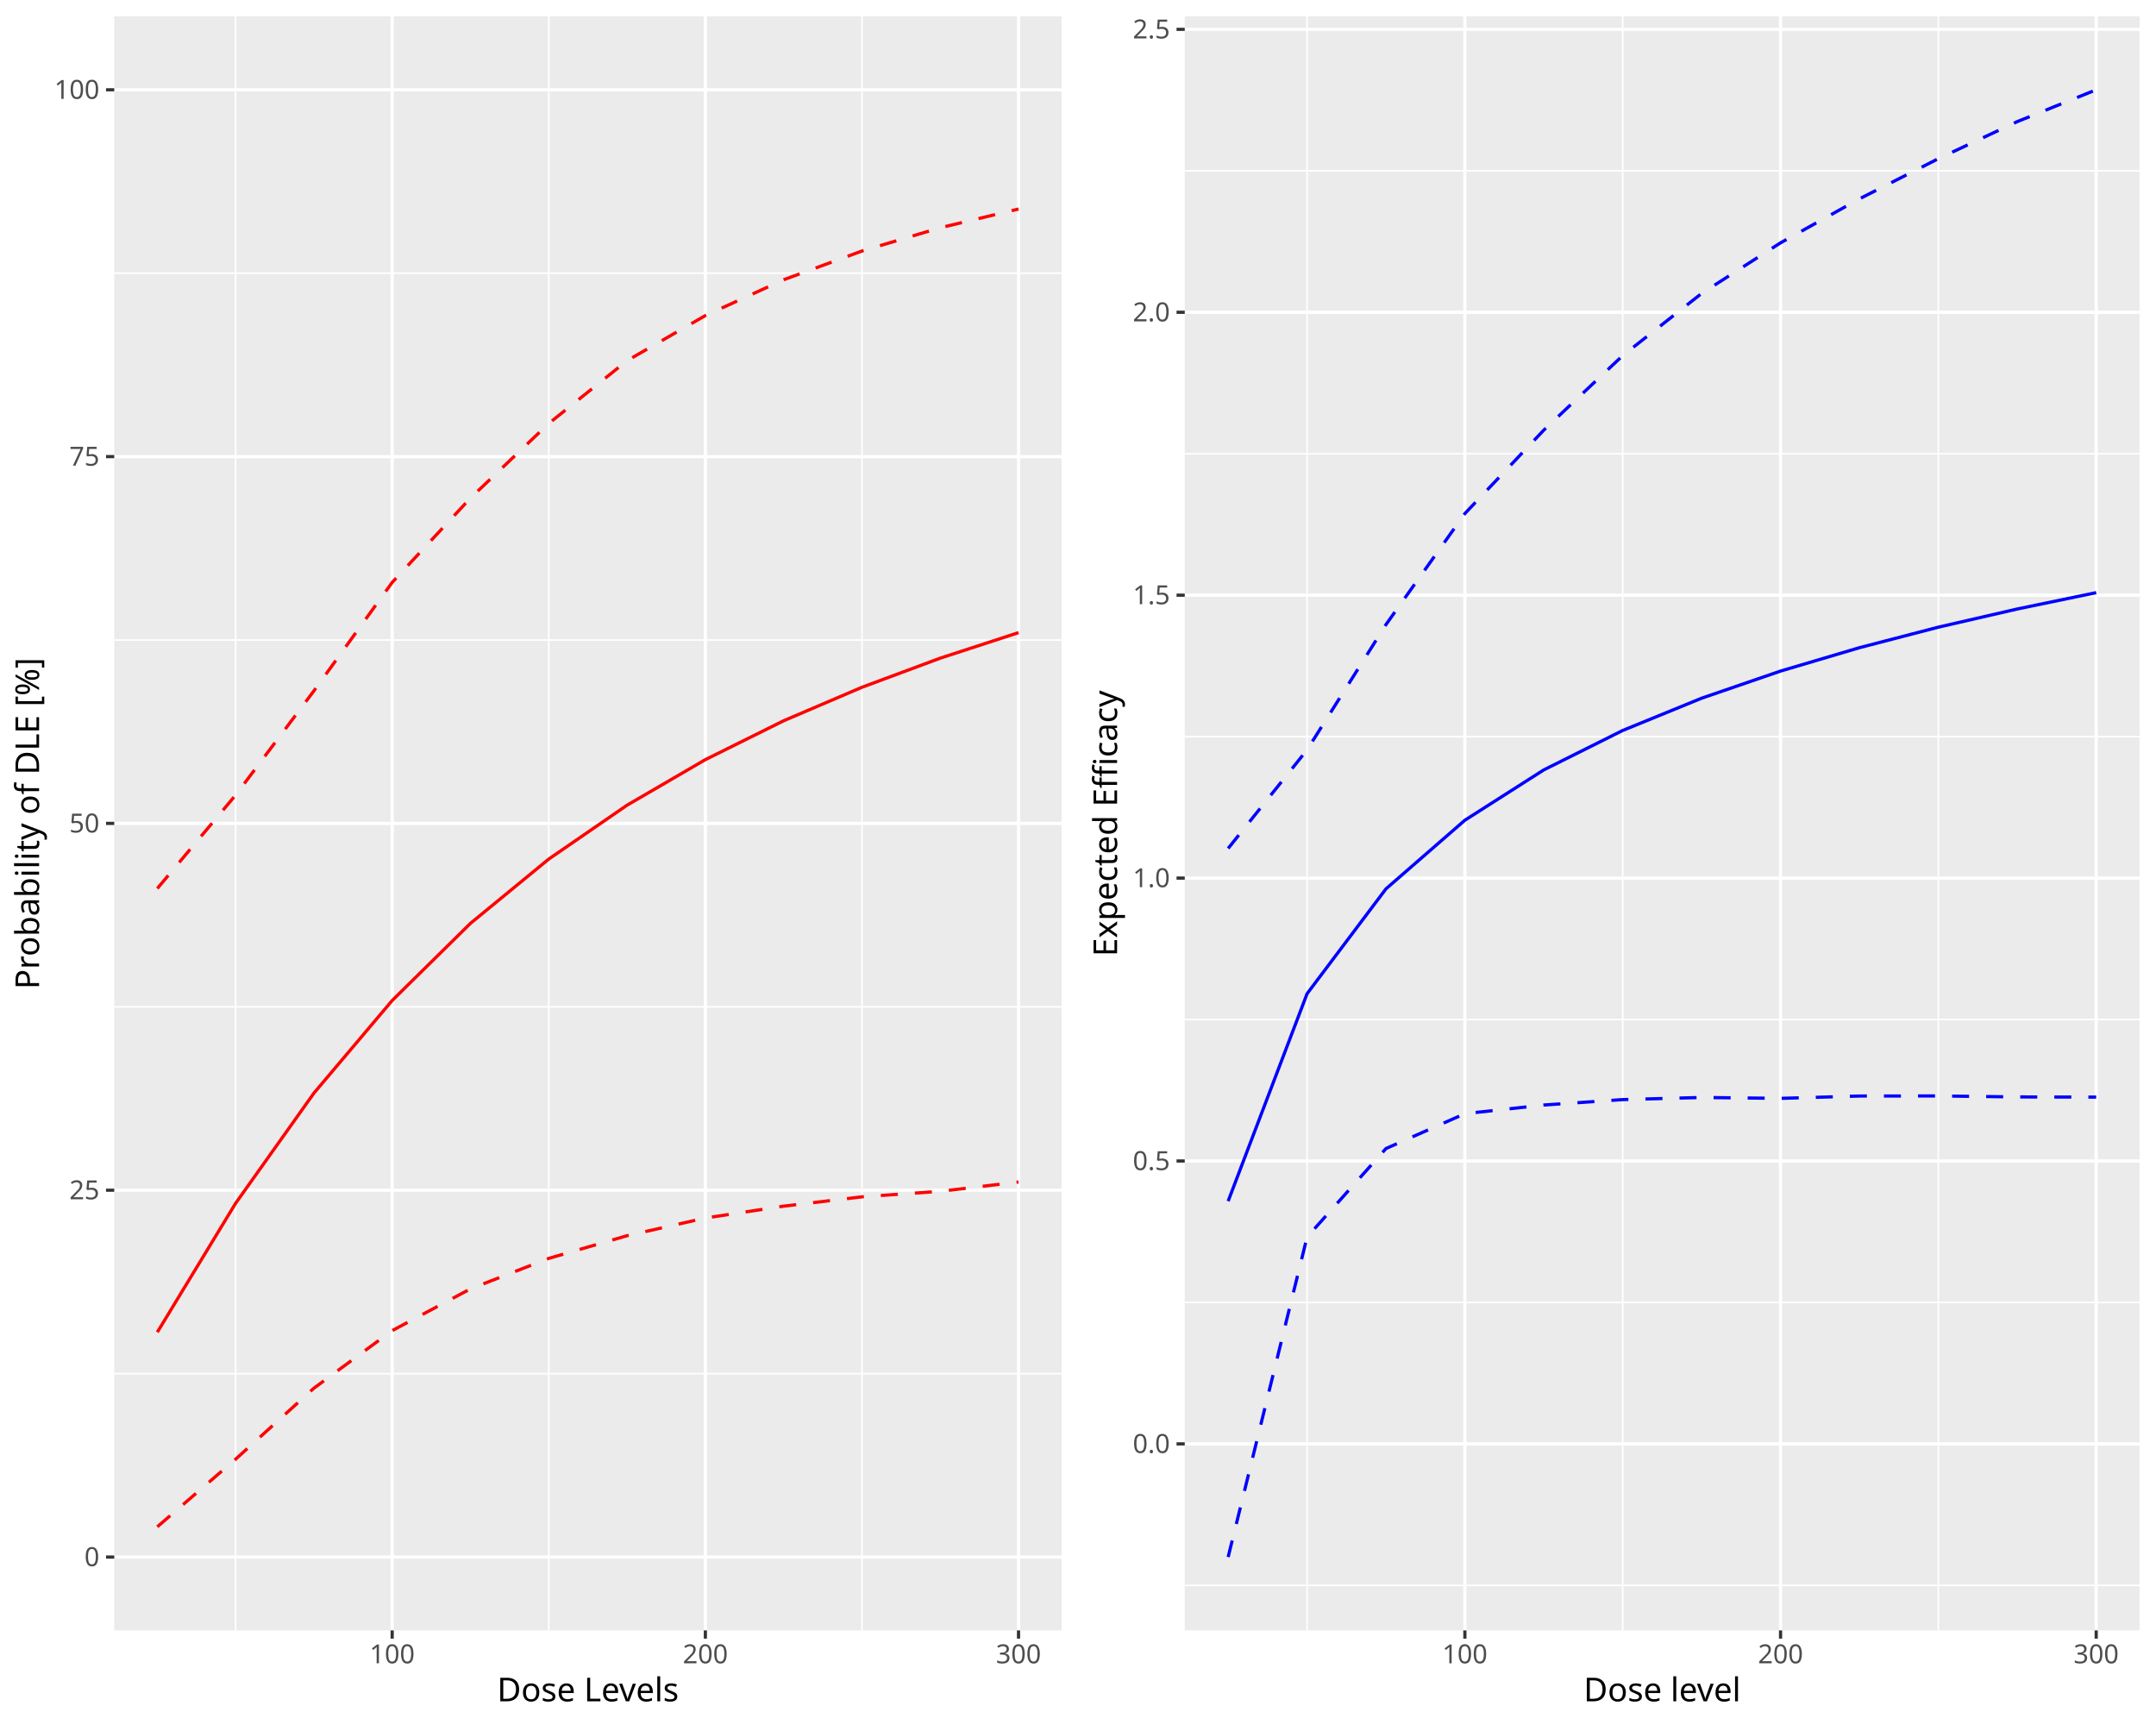
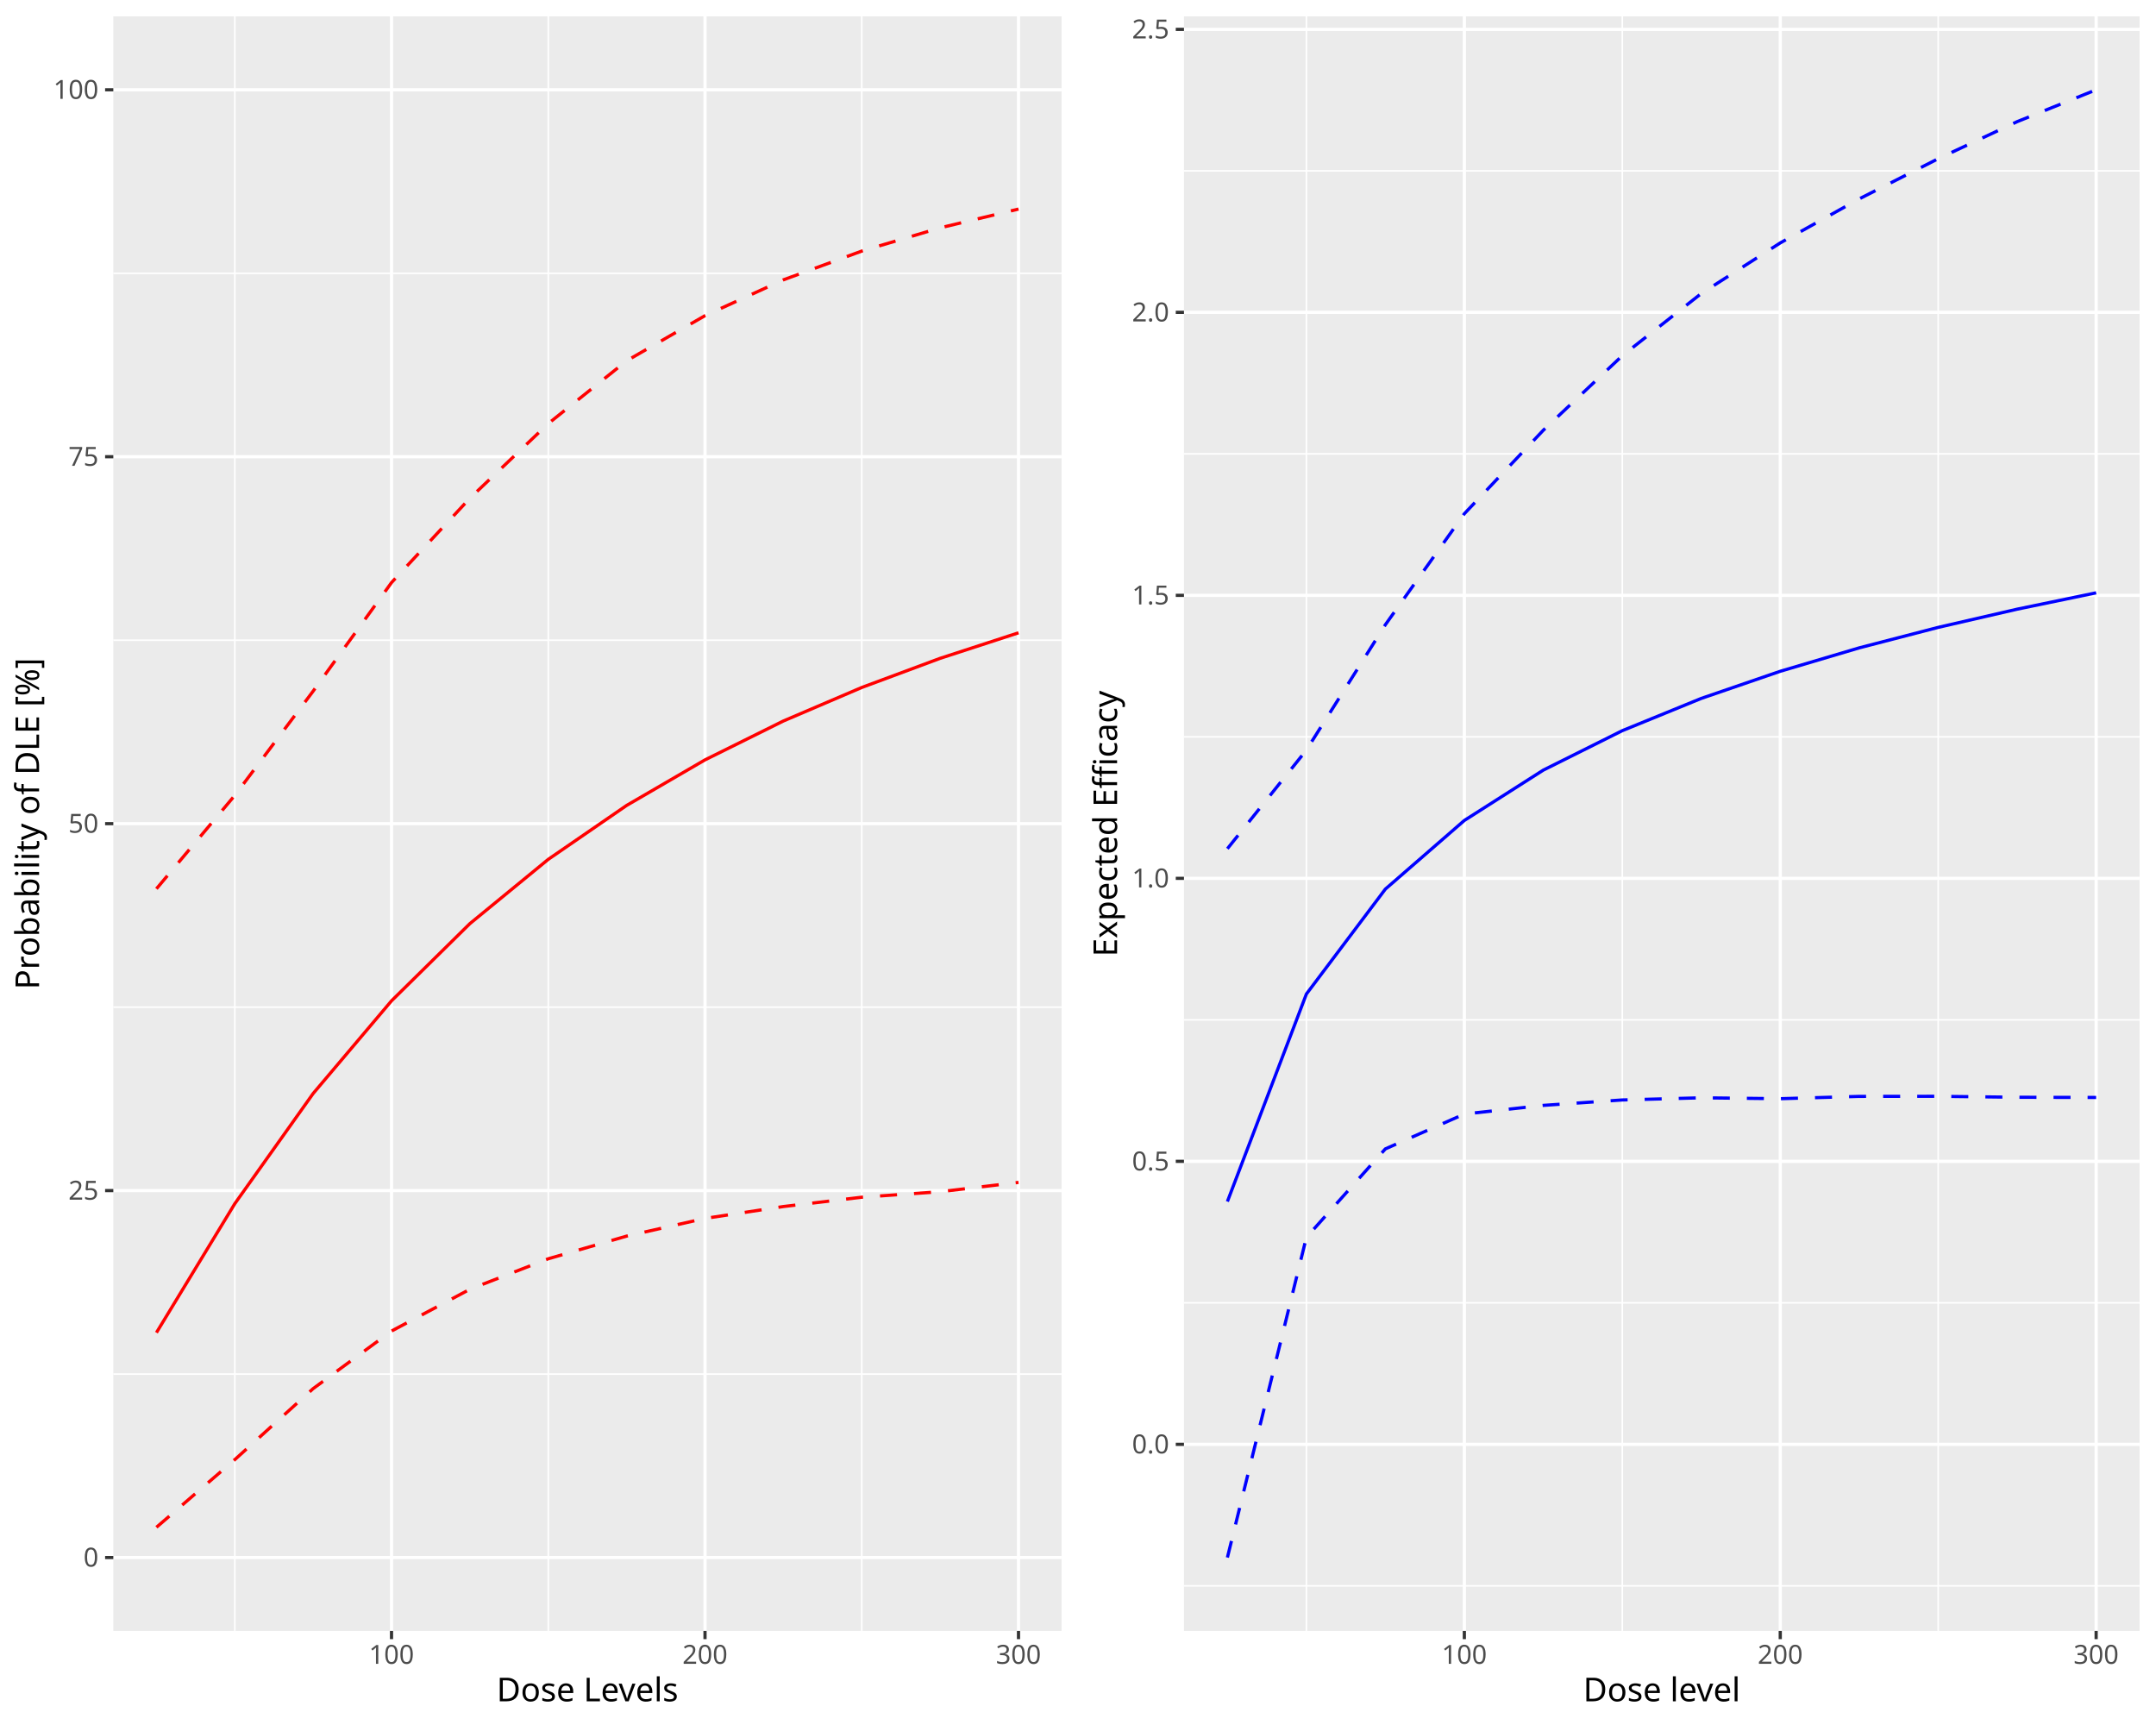
<svg xmlns="http://www.w3.org/2000/svg" class="svglite" data-engine-version="2.0" width="720.00pt" height="576.00pt" viewBox="0 0 720.00 576.00">
  <defs>
    <style type="text/css">
    .svglite line, .svglite polyline, .svglite polygon, .svglite path, .svglite rect, .svglite circle {
      fill: none;
      stroke: #000000;
      stroke-linecap: round;
      stroke-linejoin: round;
      stroke-miterlimit: 10.00;
    }
  </style>
  </defs>
  <rect width="100%" height="100%" style="stroke: none; fill: #FFFFFF;" />
  <defs>
    <clipPath id="cpMC4wMHw3MjAuMDB8MC4wMHw1NzYuMDA=">
      <rect x="0.00" y="0.00" width="720.00" height="576.00" />
    </clipPath>
  </defs>
  <g clip-path="url(#cpMC4wMHw3MjAuMDB8MC4wMHw1NzYuMDA=)">
</g>
  <defs>
    <clipPath id="cpMC4wMHwzNjAuMDB8MC4wMHw1NzYuMDA=">
-       <rect x="0.00" y="0.00" width="360.00" height="576.00" />
+       <rect x="0" y="0.00" width="360.00" height="576.00" />
    </clipPath>
  </defs>
  <g clip-path="url(#cpMC4wMHwzNjAuMDB8MC4wMHw1NzYuMDA=)">
-     <rect x="0.00" y="0.00" width="360.00" height="576.00" style="stroke-width: 1.07; stroke: #FFFFFF; fill: #FFFFFF;" />
+     <rect x="0" y="0.00" width="360.00" height="576.00" style="stroke-width: 1.07; stroke: #FFFFFF; fill: #FFFFFF;" />
  </g>
  <g clip-path="url(#cpMC4wMHw3MjAuMDB8MC4wMHw1NzYuMDA=)">
</g>
  <defs>
-     <clipPath id="cpMzguMTV8MzU0LjUyfDUuNDh8NTQ0LjQy">
-       <rect x="38.15" y="5.48" width="316.37" height="538.94" />
+     <clipPath id="cpMzcuODR8MzU0LjUyfDUuNDh8NTQ0LjU5">
+       <rect x="37.84" y="5.48" width="316.68" height="539.11" />
    </clipPath>
  </defs>
-   <g clip-path="url(#cpMzguMTV8MzU0LjUyfDUuNDh8NTQ0LjQy)">
-     <rect x="38.15" y="5.48" width="316.37" height="538.94" style="stroke-width: 1.07; stroke: none; fill: #EBEBEB;" />
-     <polyline points="38.15,458.68 354.52,458.68 " style="stroke-width: 0.53; stroke: #FFFFFF; stroke-linecap: butt;" />
-     <polyline points="38.15,336.19 354.52,336.19 " style="stroke-width: 0.53; stroke: #FFFFFF; stroke-linecap: butt;" />
-     <polyline points="38.15,213.71 354.52,213.71 " style="stroke-width: 0.53; stroke: #FFFFFF; stroke-linecap: butt;" />
-     <polyline points="38.15,91.22 354.52,91.22 " style="stroke-width: 0.53; stroke: #FFFFFF; stroke-linecap: butt;" />
-     <polyline points="78.68,544.42 78.68,5.48 " style="stroke-width: 0.53; stroke: #FFFFFF; stroke-linecap: butt;" />
-     <polyline points="183.26,544.42 183.26,5.48 " style="stroke-width: 0.53; stroke: #FFFFFF; stroke-linecap: butt;" />
-     <polyline points="287.85,544.42 287.85,5.48 " style="stroke-width: 0.53; stroke: #FFFFFF; stroke-linecap: butt;" />
-     <polyline points="38.15,519.92 354.52,519.92 " style="stroke-width: 1.07; stroke: #FFFFFF; stroke-linecap: butt;" />
-     <polyline points="38.15,397.43 354.52,397.43 " style="stroke-width: 1.07; stroke: #FFFFFF; stroke-linecap: butt;" />
-     <polyline points="38.15,274.95 354.52,274.95 " style="stroke-width: 1.07; stroke: #FFFFFF; stroke-linecap: butt;" />
-     <polyline points="38.15,152.46 354.52,152.46 " style="stroke-width: 1.07; stroke: #FFFFFF; stroke-linecap: butt;" />
-     <polyline points="38.15,29.98 354.52,29.98 " style="stroke-width: 1.07; stroke: #FFFFFF; stroke-linecap: butt;" />
-     <polyline points="130.97,544.42 130.97,5.48 " style="stroke-width: 1.07; stroke: #FFFFFF; stroke-linecap: butt;" />
-     <polyline points="235.56,544.42 235.56,5.48 " style="stroke-width: 1.07; stroke: #FFFFFF; stroke-linecap: butt;" />
-     <polyline points="340.14,544.42 340.14,5.48 " style="stroke-width: 1.07; stroke: #FFFFFF; stroke-linecap: butt;" />
-     <polyline points="52.53,509.82 78.68,487.24 104.83,463.53 130.97,444.31 157.12,430.36 183.26,420.19 209.41,412.62 235.56,406.71 261.70,402.75 287.85,399.64 313.99,397.80 340.14,394.69 " style="stroke-width: 1.07; stroke: #FF0000; stroke-dasharray: 5.69,5.69; stroke-linecap: butt;" />
-     <polyline points="52.53,444.85 78.68,401.80 104.83,365.01 130.97,334.08 157.12,308.31 183.26,286.85 209.41,268.86 235.56,253.65 261.70,240.67 287.85,229.49 313.99,219.77 340.14,211.24 " style="stroke-width: 1.07; stroke: #FF0000; stroke-linecap: butt;" />
-     <polyline points="52.53,296.69 78.68,265.50 104.83,230.69 130.97,194.47 157.12,166.30 183.26,141.40 209.41,120.43 235.56,105.37 261.70,93.41 287.85,83.82 313.99,76.05 340.14,69.79 " style="stroke-width: 1.07; stroke: #FF0000; stroke-dasharray: 5.69,5.69; stroke-linecap: butt;" />
+   <g clip-path="url(#cpMzcuODR8MzU0LjUyfDUuNDh8NTQ0LjU5)">
+     <rect x="37.84" y="5.48" width="316.68" height="539.11" style="stroke-width: 1.07; stroke: none; fill: #EBEBEB;" />
+     <polyline points="37.84,458.82 354.52,458.82 " style="stroke-width: 0.53; stroke: #FFFFFF; stroke-linecap: butt;" />
+     <polyline points="37.84,336.30 354.52,336.30 " style="stroke-width: 0.53; stroke: #FFFFFF; stroke-linecap: butt;" />
+     <polyline points="37.84,213.77 354.52,213.77 " style="stroke-width: 0.53; stroke: #FFFFFF; stroke-linecap: butt;" />
+     <polyline points="37.84,91.25 354.52,91.25 " style="stroke-width: 0.53; stroke: #FFFFFF; stroke-linecap: butt;" />
+     <polyline points="78.41,544.59 78.41,5.48 " style="stroke-width: 0.53; stroke: #FFFFFF; stroke-linecap: butt;" />
+     <polyline points="183.10,544.59 183.10,5.48 " style="stroke-width: 0.53; stroke: #FFFFFF; stroke-linecap: butt;" />
+     <polyline points="287.78,544.59 287.78,5.48 " style="stroke-width: 0.53; stroke: #FFFFFF; stroke-linecap: butt;" />
+     <polyline points="37.84,520.08 354.52,520.08 " style="stroke-width: 1.07; stroke: #FFFFFF; stroke-linecap: butt;" />
+     <polyline points="37.84,397.56 354.52,397.56 " style="stroke-width: 1.07; stroke: #FFFFFF; stroke-linecap: butt;" />
+     <polyline points="37.84,275.03 354.52,275.03 " style="stroke-width: 1.07; stroke: #FFFFFF; stroke-linecap: butt;" />
+     <polyline points="37.84,152.51 354.52,152.51 " style="stroke-width: 1.07; stroke: #FFFFFF; stroke-linecap: butt;" />
+     <polyline points="37.84,29.98 354.52,29.98 " style="stroke-width: 1.07; stroke: #FFFFFF; stroke-linecap: butt;" />
+     <polyline points="130.75,544.59 130.75,5.48 " style="stroke-width: 1.07; stroke: #FFFFFF; stroke-linecap: butt;" />
+     <polyline points="235.44,544.59 235.44,5.48 " style="stroke-width: 1.07; stroke: #FFFFFF; stroke-linecap: butt;" />
+     <polyline points="340.13,544.59 340.13,5.48 " style="stroke-width: 1.07; stroke: #FFFFFF; stroke-linecap: butt;" />
+     <polyline points="52.24,509.98 78.41,487.39 104.58,463.67 130.75,444.45 156.92,430.50 183.10,420.32 209.27,412.75 235.44,406.84 261.61,402.88 287.78,399.77 313.95,397.93 340.13,394.82 " style="stroke-width: 1.07; stroke: #FF0000; stroke-dasharray: 5.69,5.69; stroke-linecap: butt;" />
+     <polyline points="52.24,444.99 78.41,401.93 104.58,365.13 130.75,334.19 156.92,308.41 183.10,286.94 209.27,268.94 235.44,253.73 261.61,240.75 287.78,229.56 313.95,219.83 340.13,211.30 " style="stroke-width: 1.07; stroke: #FF0000; stroke-linecap: butt;" />
+     <polyline points="52.24,296.78 78.41,265.59 104.58,230.77 130.75,194.53 156.92,166.36 183.10,141.44 209.27,120.47 235.44,105.40 261.61,93.44 287.78,83.84 313.95,76.08 340.13,69.81 " style="stroke-width: 1.07; stroke: #FF0000; stroke-dasharray: 5.69,5.69; stroke-linecap: butt;" />
  </g>
  <g clip-path="url(#cpMC4wMHw3MjAuMDB8MC4wMHw1NzYuMDA=)">
-     <text x="33.22" y="522.95" text-anchor="end" style="font-size: 8.80px; fill: #4D4D4D; font-family: sans;" textLength="4.89px" lengthAdjust="spacingAndGlyphs">0</text>
-     <text x="33.22" y="400.46" text-anchor="end" style="font-size: 8.80px; fill: #4D4D4D; font-family: sans;" textLength="9.79px" lengthAdjust="spacingAndGlyphs">25</text>
-     <text x="33.22" y="277.98" text-anchor="end" style="font-size: 8.80px; fill: #4D4D4D; font-family: sans;" textLength="9.79px" lengthAdjust="spacingAndGlyphs">50</text>
-     <text x="33.22" y="155.49" text-anchor="end" style="font-size: 8.80px; fill: #4D4D4D; font-family: sans;" textLength="9.79px" lengthAdjust="spacingAndGlyphs">75</text>
-     <text x="33.22" y="33.00" text-anchor="end" style="font-size: 8.80px; fill: #4D4D4D; font-family: sans;" textLength="14.68px" lengthAdjust="spacingAndGlyphs">100</text>
-     <polyline points="35.41,519.92 38.15,519.92 " style="stroke-width: 1.07; stroke: #333333; stroke-linecap: butt;" />
-     <polyline points="35.41,397.43 38.15,397.43 " style="stroke-width: 1.07; stroke: #333333; stroke-linecap: butt;" />
-     <polyline points="35.41,274.95 38.15,274.95 " style="stroke-width: 1.07; stroke: #333333; stroke-linecap: butt;" />
-     <polyline points="35.41,152.46 38.15,152.46 " style="stroke-width: 1.07; stroke: #333333; stroke-linecap: butt;" />
-     <polyline points="35.41,29.98 38.15,29.98 " style="stroke-width: 1.07; stroke: #333333; stroke-linecap: butt;" />
-     <polyline points="130.97,547.16 130.97,544.42 " style="stroke-width: 1.07; stroke: #333333; stroke-linecap: butt;" />
-     <polyline points="235.56,547.16 235.56,544.42 " style="stroke-width: 1.07; stroke: #333333; stroke-linecap: butt;" />
-     <polyline points="340.14,547.16 340.14,544.42 " style="stroke-width: 1.07; stroke: #333333; stroke-linecap: butt;" />
-     <text x="130.97" y="555.40" text-anchor="middle" style="font-size: 8.80px; fill: #4D4D4D; font-family: sans;" textLength="14.68px" lengthAdjust="spacingAndGlyphs">100</text>
-     <text x="235.56" y="555.40" text-anchor="middle" style="font-size: 8.80px; fill: #4D4D4D; font-family: sans;" textLength="14.68px" lengthAdjust="spacingAndGlyphs">200</text>
-     <text x="340.14" y="555.40" text-anchor="middle" style="font-size: 8.80px; fill: #4D4D4D; font-family: sans;" textLength="14.68px" lengthAdjust="spacingAndGlyphs">300</text>
-     <text x="196.34" y="568.10" text-anchor="middle" style="font-size: 11.00px; font-family: sans;" textLength="60.55px" lengthAdjust="spacingAndGlyphs">Dose Levels</text>
-     <text transform="translate(13.05,274.95) rotate(-90)" text-anchor="middle" style="font-size: 11.00px; font-family: sans;" textLength="107.00px" lengthAdjust="spacingAndGlyphs">Probability of DLE [%]</text>
+     <text x="32.91" y="523.11" text-anchor="end" style="font-size: 8.80px; fill: #4D4D4D; font-family: sans;" textLength="4.89px" lengthAdjust="spacingAndGlyphs">0</text>
+     <text x="32.91" y="400.59" text-anchor="end" style="font-size: 8.80px; fill: #4D4D4D; font-family: sans;" textLength="9.79px" lengthAdjust="spacingAndGlyphs">25</text>
+     <text x="32.91" y="278.06" text-anchor="end" style="font-size: 8.80px; fill: #4D4D4D; font-family: sans;" textLength="9.79px" lengthAdjust="spacingAndGlyphs">50</text>
+     <text x="32.91" y="155.54" text-anchor="end" style="font-size: 8.80px; fill: #4D4D4D; font-family: sans;" textLength="9.79px" lengthAdjust="spacingAndGlyphs">75</text>
+     <text x="32.91" y="33.01" text-anchor="end" style="font-size: 8.80px; fill: #4D4D4D; font-family: sans;" textLength="14.68px" lengthAdjust="spacingAndGlyphs">100</text>
+     <polyline points="35.10,520.08 37.84,520.08 " style="stroke-width: 1.07; stroke: #333333; stroke-linecap: butt;" />
+     <polyline points="35.10,397.56 37.84,397.56 " style="stroke-width: 1.07; stroke: #333333; stroke-linecap: butt;" />
+     <polyline points="35.10,275.03 37.84,275.03 " style="stroke-width: 1.07; stroke: #333333; stroke-linecap: butt;" />
+     <polyline points="35.10,152.51 37.84,152.51 " style="stroke-width: 1.07; stroke: #333333; stroke-linecap: butt;" />
+     <polyline points="35.10,29.98 37.84,29.98 " style="stroke-width: 1.07; stroke: #333333; stroke-linecap: butt;" />
+     <polyline points="130.75,547.33 130.75,544.59 " style="stroke-width: 1.07; stroke: #333333; stroke-linecap: butt;" />
+     <polyline points="235.44,547.33 235.44,544.59 " style="stroke-width: 1.07; stroke: #333333; stroke-linecap: butt;" />
+     <polyline points="340.13,547.33 340.13,544.59 " style="stroke-width: 1.07; stroke: #333333; stroke-linecap: butt;" />
+     <text x="130.75" y="555.57" text-anchor="middle" style="font-size: 8.80px; fill: #4D4D4D; font-family: sans;" textLength="14.68px" lengthAdjust="spacingAndGlyphs">100</text>
+     <text x="235.44" y="555.57" text-anchor="middle" style="font-size: 8.80px; fill: #4D4D4D; font-family: sans;" textLength="14.68px" lengthAdjust="spacingAndGlyphs">200</text>
+     <text x="340.13" y="555.57" text-anchor="middle" style="font-size: 8.80px; fill: #4D4D4D; font-family: sans;" textLength="14.68px" lengthAdjust="spacingAndGlyphs">300</text>
+     <text x="196.18" y="568.09" text-anchor="middle" style="font-size: 11.00px; font-family: sans;" textLength="60.55px" lengthAdjust="spacingAndGlyphs">Dose Levels</text>
+     <text transform="translate(13.05,275.03) rotate(-90)" text-anchor="middle" style="font-size: 11.00px; font-family: sans;" textLength="107.00px" lengthAdjust="spacingAndGlyphs">Probability of DLE [%]</text>
  </g>
  <defs>
    <clipPath id="cpMzYwLjAwfDcyMC4wMHwwLjAwfDU3Ni4wMA==">
      <rect x="360.00" y="0.00" width="360.00" height="576.00" />
    </clipPath>
  </defs>
  <g clip-path="url(#cpMzYwLjAwfDcyMC4wMHwwLjAwfDU3Ni4wMA==)">
    <rect x="360.00" y="0.00" width="360.00" height="576.00" style="stroke-width: 1.07; stroke: #FFFFFF; fill: #FFFFFF;" />
  </g>
  <g clip-path="url(#cpMC4wMHw3MjAuMDB8MC4wMHw1NzYuMDA=)">
</g>
  <defs>
-     <clipPath id="cpMzk1LjY1fDcxNC41Mnw1LjQ4fDU0NC40Mg==">
-       <rect x="395.65" y="5.48" width="318.87" height="538.94" />
+     <clipPath id="cpMzk1LjM5fDcxNC41Mnw1LjQ4fDU0NC41OQ==">
+       <rect x="395.39" y="5.48" width="319.13" height="539.11" />
    </clipPath>
  </defs>
-   <g clip-path="url(#cpMzk1LjY1fDcxNC41Mnw1LjQ4fDU0NC40Mg==)">
-     <rect x="395.65" y="5.48" width="318.87" height="538.94" style="stroke-width: 1.07; stroke: none; fill: #EBEBEB;" />
-     <polyline points="395.65,529.37 714.52,529.37 " style="stroke-width: 0.53; stroke: #FFFFFF; stroke-linecap: butt;" />
-     <polyline points="395.65,434.90 714.52,434.90 " style="stroke-width: 0.53; stroke: #FFFFFF; stroke-linecap: butt;" />
-     <polyline points="395.65,340.43 714.52,340.43 " style="stroke-width: 0.53; stroke: #FFFFFF; stroke-linecap: butt;" />
-     <polyline points="395.65,245.97 714.52,245.97 " style="stroke-width: 0.53; stroke: #FFFFFF; stroke-linecap: butt;" />
-     <polyline points="395.65,151.50 714.52,151.50 " style="stroke-width: 0.53; stroke: #FFFFFF; stroke-linecap: butt;" />
-     <polyline points="395.65,57.04 714.52,57.04 " style="stroke-width: 0.53; stroke: #FFFFFF; stroke-linecap: butt;" />
-     <polyline points="436.50,544.42 436.50,5.48 " style="stroke-width: 0.53; stroke: #FFFFFF; stroke-linecap: butt;" />
-     <polyline points="541.91,544.42 541.91,5.48 " style="stroke-width: 0.53; stroke: #FFFFFF; stroke-linecap: butt;" />
-     <polyline points="647.32,544.42 647.32,5.48 " style="stroke-width: 0.53; stroke: #FFFFFF; stroke-linecap: butt;" />
-     <polyline points="395.65,482.13 714.52,482.13 " style="stroke-width: 1.07; stroke: #FFFFFF; stroke-linecap: butt;" />
-     <polyline points="395.65,387.67 714.52,387.67 " style="stroke-width: 1.07; stroke: #FFFFFF; stroke-linecap: butt;" />
-     <polyline points="395.65,293.20 714.52,293.20 " style="stroke-width: 1.07; stroke: #FFFFFF; stroke-linecap: butt;" />
-     <polyline points="395.65,198.74 714.52,198.74 " style="stroke-width: 1.07; stroke: #FFFFFF; stroke-linecap: butt;" />
-     <polyline points="395.65,104.27 714.52,104.27 " style="stroke-width: 1.07; stroke: #FFFFFF; stroke-linecap: butt;" />
-     <polyline points="395.65,9.80 714.52,9.80 " style="stroke-width: 1.07; stroke: #FFFFFF; stroke-linecap: butt;" />
-     <polyline points="489.20,544.42 489.20,5.48 " style="stroke-width: 1.07; stroke: #FFFFFF; stroke-linecap: butt;" />
-     <polyline points="594.62,544.42 594.62,5.48 " style="stroke-width: 1.07; stroke: #FFFFFF; stroke-linecap: butt;" />
-     <polyline points="700.03,544.42 700.03,5.48 " style="stroke-width: 1.07; stroke: #FFFFFF; stroke-linecap: butt;" />
-     <polyline points="410.14,519.92 436.50,413.07 462.85,383.51 489.20,371.87 515.56,368.98 541.91,367.17 568.26,366.46 594.62,366.76 620.97,365.98 647.32,365.95 673.67,366.28 700.03,366.34 " style="stroke-width: 1.07; stroke: #0000FF; stroke-dasharray: 5.69,5.69; stroke-linecap: butt;" />
-     <polyline points="410.14,401.08 436.50,331.81 462.85,296.79 489.20,273.88 515.56,257.07 541.91,243.91 568.26,233.14 594.62,224.08 620.97,216.27 647.32,209.42 673.67,203.35 700.03,197.89 " style="stroke-width: 1.07; stroke: #0000FF; stroke-linecap: butt;" />
-     <polyline points="410.14,283.30 436.50,250.38 462.85,208.55 489.20,171.48 515.56,143.61 541.91,118.73 568.26,97.98 594.62,81.08 620.97,66.39 647.32,52.98 673.67,40.61 700.03,29.98 " style="stroke-width: 1.07; stroke: #0000FF; stroke-dasharray: 5.69,5.69; stroke-linecap: butt;" />
+   <g clip-path="url(#cpMzk1LjM5fDcxNC41Mnw1LjQ4fDU0NC41OQ==)">
+     <rect x="395.39" y="5.48" width="319.13" height="539.11" style="stroke-width: 1.07; stroke: none; fill: #EBEBEB;" />
+     <polyline points="395.39,529.53 714.52,529.53 " style="stroke-width: 0.53; stroke: #FFFFFF; stroke-linecap: butt;" />
+     <polyline points="395.39,435.04 714.52,435.04 " style="stroke-width: 0.53; stroke: #FFFFFF; stroke-linecap: butt;" />
+     <polyline points="395.39,340.54 714.52,340.54 " style="stroke-width: 0.53; stroke: #FFFFFF; stroke-linecap: butt;" />
+     <polyline points="395.39,246.04 714.52,246.04 " style="stroke-width: 0.53; stroke: #FFFFFF; stroke-linecap: butt;" />
+     <polyline points="395.39,151.55 714.52,151.55 " style="stroke-width: 0.53; stroke: #FFFFFF; stroke-linecap: butt;" />
+     <polyline points="395.39,57.05 714.52,57.05 " style="stroke-width: 0.53; stroke: #FFFFFF; stroke-linecap: butt;" />
+     <polyline points="436.27,544.59 436.27,5.48 " style="stroke-width: 0.53; stroke: #FFFFFF; stroke-linecap: butt;" />
+     <polyline points="541.77,544.59 541.77,5.48 " style="stroke-width: 0.53; stroke: #FFFFFF; stroke-linecap: butt;" />
+     <polyline points="647.27,544.59 647.27,5.48 " style="stroke-width: 0.53; stroke: #FFFFFF; stroke-linecap: butt;" />
+     <polyline points="395.39,482.28 714.52,482.28 " style="stroke-width: 1.07; stroke: #FFFFFF; stroke-linecap: butt;" />
+     <polyline points="395.39,387.79 714.52,387.79 " style="stroke-width: 1.07; stroke: #FFFFFF; stroke-linecap: butt;" />
+     <polyline points="395.39,293.29 714.52,293.29 " style="stroke-width: 1.07; stroke: #FFFFFF; stroke-linecap: butt;" />
+     <polyline points="395.39,198.80 714.52,198.80 " style="stroke-width: 1.07; stroke: #FFFFFF; stroke-linecap: butt;" />
+     <polyline points="395.39,104.30 714.52,104.30 " style="stroke-width: 1.07; stroke: #FFFFFF; stroke-linecap: butt;" />
+     <polyline points="395.39,9.81 714.52,9.81 " style="stroke-width: 1.07; stroke: #FFFFFF; stroke-linecap: butt;" />
+     <polyline points="489.02,544.59 489.02,5.48 " style="stroke-width: 1.07; stroke: #FFFFFF; stroke-linecap: butt;" />
+     <polyline points="594.52,544.59 594.52,5.48 " style="stroke-width: 1.07; stroke: #FFFFFF; stroke-linecap: butt;" />
+     <polyline points="700.01,544.59 700.01,5.48 " style="stroke-width: 1.07; stroke: #FFFFFF; stroke-linecap: butt;" />
+     <polyline points="409.89,520.08 436.27,413.19 462.64,383.63 489.02,371.99 515.39,369.10 541.77,367.29 568.14,366.57 594.52,366.87 620.89,366.10 647.27,366.07 673.64,366.39 700.01,366.46 " style="stroke-width: 1.07; stroke: #0000FF; stroke-dasharray: 5.69,5.69; stroke-linecap: butt;" />
+     <polyline points="409.89,401.21 436.27,331.92 462.64,296.88 489.02,273.96 515.39,257.15 541.77,243.98 568.14,233.21 594.52,224.15 620.89,216.33 647.27,209.49 673.64,203.41 700.01,197.95 " style="stroke-width: 1.07; stroke: #0000FF; stroke-linecap: butt;" />
+     <polyline points="409.89,283.39 436.27,250.46 462.64,208.61 489.02,171.54 515.39,143.66 541.77,118.77 568.14,98.01 594.52,81.11 620.89,66.41 647.27,52.99 673.64,40.62 700.01,29.98 " style="stroke-width: 1.07; stroke: #0000FF; stroke-dasharray: 5.69,5.69; stroke-linecap: butt;" />
  </g>
  <g clip-path="url(#cpMC4wMHw3MjAuMDB8MC4wMHw1NzYuMDA=)">
-     <text x="390.72" y="485.16" text-anchor="end" style="font-size: 8.80px; fill: #4D4D4D; font-family: sans;" textLength="12.23px" lengthAdjust="spacingAndGlyphs">0.0</text>
-     <text x="390.72" y="390.70" text-anchor="end" style="font-size: 8.80px; fill: #4D4D4D; font-family: sans;" textLength="12.23px" lengthAdjust="spacingAndGlyphs">0.5</text>
-     <text x="390.72" y="296.23" text-anchor="end" style="font-size: 8.80px; fill: #4D4D4D; font-family: sans;" textLength="12.23px" lengthAdjust="spacingAndGlyphs">1.0</text>
-     <text x="390.72" y="201.76" text-anchor="end" style="font-size: 8.80px; fill: #4D4D4D; font-family: sans;" textLength="12.23px" lengthAdjust="spacingAndGlyphs">1.5</text>
-     <text x="390.72" y="107.30" text-anchor="end" style="font-size: 8.80px; fill: #4D4D4D; font-family: sans;" textLength="12.23px" lengthAdjust="spacingAndGlyphs">2.0</text>
-     <text x="390.72" y="12.83" text-anchor="end" style="font-size: 8.80px; fill: #4D4D4D; font-family: sans;" textLength="12.23px" lengthAdjust="spacingAndGlyphs">2.5</text>
-     <polyline points="392.91,482.13 395.65,482.13 " style="stroke-width: 1.07; stroke: #333333; stroke-linecap: butt;" />
-     <polyline points="392.91,387.67 395.65,387.67 " style="stroke-width: 1.07; stroke: #333333; stroke-linecap: butt;" />
-     <polyline points="392.91,293.20 395.65,293.20 " style="stroke-width: 1.07; stroke: #333333; stroke-linecap: butt;" />
-     <polyline points="392.91,198.74 395.65,198.74 " style="stroke-width: 1.07; stroke: #333333; stroke-linecap: butt;" />
-     <polyline points="392.91,104.27 395.65,104.27 " style="stroke-width: 1.07; stroke: #333333; stroke-linecap: butt;" />
-     <polyline points="392.91,9.80 395.65,9.80 " style="stroke-width: 1.07; stroke: #333333; stroke-linecap: butt;" />
-     <polyline points="489.20,547.16 489.20,544.42 " style="stroke-width: 1.07; stroke: #333333; stroke-linecap: butt;" />
-     <polyline points="594.62,547.16 594.62,544.42 " style="stroke-width: 1.07; stroke: #333333; stroke-linecap: butt;" />
-     <polyline points="700.03,547.16 700.03,544.42 " style="stroke-width: 1.07; stroke: #333333; stroke-linecap: butt;" />
-     <text x="489.20" y="555.40" text-anchor="middle" style="font-size: 8.80px; fill: #4D4D4D; font-family: sans;" textLength="14.68px" lengthAdjust="spacingAndGlyphs">100</text>
-     <text x="594.62" y="555.40" text-anchor="middle" style="font-size: 8.80px; fill: #4D4D4D; font-family: sans;" textLength="14.68px" lengthAdjust="spacingAndGlyphs">200</text>
-     <text x="700.03" y="555.40" text-anchor="middle" style="font-size: 8.80px; fill: #4D4D4D; font-family: sans;" textLength="14.68px" lengthAdjust="spacingAndGlyphs">300</text>
-     <text x="555.09" y="568.10" text-anchor="middle" style="font-size: 11.00px; font-family: sans;" textLength="51.37px" lengthAdjust="spacingAndGlyphs">Dose level</text>
-     <text transform="translate(373.05,274.95) rotate(-90)" text-anchor="middle" style="font-size: 11.00px; font-family: sans;" textLength="87.46px" lengthAdjust="spacingAndGlyphs">Expected Efficacy</text>
+     <text x="390.46" y="485.31" text-anchor="end" style="font-size: 8.80px; fill: #4D4D4D; font-family: sans;" textLength="12.23px" lengthAdjust="spacingAndGlyphs">0.0</text>
+     <text x="390.46" y="390.82" text-anchor="end" style="font-size: 8.80px; fill: #4D4D4D; font-family: sans;" textLength="12.23px" lengthAdjust="spacingAndGlyphs">0.5</text>
+     <text x="390.46" y="296.32" text-anchor="end" style="font-size: 8.80px; fill: #4D4D4D; font-family: sans;" textLength="12.23px" lengthAdjust="spacingAndGlyphs">1.0</text>
+     <text x="390.46" y="201.83" text-anchor="end" style="font-size: 8.80px; fill: #4D4D4D; font-family: sans;" textLength="12.23px" lengthAdjust="spacingAndGlyphs">1.5</text>
+     <text x="390.46" y="107.33" text-anchor="end" style="font-size: 8.80px; fill: #4D4D4D; font-family: sans;" textLength="12.23px" lengthAdjust="spacingAndGlyphs">2.0</text>
+     <text x="390.46" y="12.83" text-anchor="end" style="font-size: 8.80px; fill: #4D4D4D; font-family: sans;" textLength="12.23px" lengthAdjust="spacingAndGlyphs">2.5</text>
+     <polyline points="392.65,482.28 395.39,482.28 " style="stroke-width: 1.07; stroke: #333333; stroke-linecap: butt;" />
+     <polyline points="392.65,387.79 395.39,387.79 " style="stroke-width: 1.07; stroke: #333333; stroke-linecap: butt;" />
+     <polyline points="392.65,293.29 395.39,293.29 " style="stroke-width: 1.07; stroke: #333333; stroke-linecap: butt;" />
+     <polyline points="392.65,198.80 395.39,198.80 " style="stroke-width: 1.07; stroke: #333333; stroke-linecap: butt;" />
+     <polyline points="392.65,104.30 395.39,104.30 " style="stroke-width: 1.07; stroke: #333333; stroke-linecap: butt;" />
+     <polyline points="392.65,9.81 395.39,9.81 " style="stroke-width: 1.07; stroke: #333333; stroke-linecap: butt;" />
+     <polyline points="489.02,547.33 489.02,544.59 " style="stroke-width: 1.07; stroke: #333333; stroke-linecap: butt;" />
+     <polyline points="594.52,547.33 594.52,544.59 " style="stroke-width: 1.07; stroke: #333333; stroke-linecap: butt;" />
+     <polyline points="700.01,547.33 700.01,544.59 " style="stroke-width: 1.07; stroke: #333333; stroke-linecap: butt;" />
+     <text x="489.02" y="555.57" text-anchor="middle" style="font-size: 8.80px; fill: #4D4D4D; font-family: sans;" textLength="14.68px" lengthAdjust="spacingAndGlyphs">100</text>
+     <text x="594.52" y="555.57" text-anchor="middle" style="font-size: 8.80px; fill: #4D4D4D; font-family: sans;" textLength="14.68px" lengthAdjust="spacingAndGlyphs">200</text>
+     <text x="700.01" y="555.57" text-anchor="middle" style="font-size: 8.80px; fill: #4D4D4D; font-family: sans;" textLength="14.68px" lengthAdjust="spacingAndGlyphs">300</text>
+     <text x="554.95" y="568.09" text-anchor="middle" style="font-size: 11.00px; font-family: sans;" textLength="51.37px" lengthAdjust="spacingAndGlyphs">Dose level</text>
+     <text transform="translate(373.05,275.03) rotate(-90)" text-anchor="middle" style="font-size: 11.00px; font-family: sans;" textLength="87.46px" lengthAdjust="spacingAndGlyphs">Expected Efficacy</text>
  </g>
</svg>
